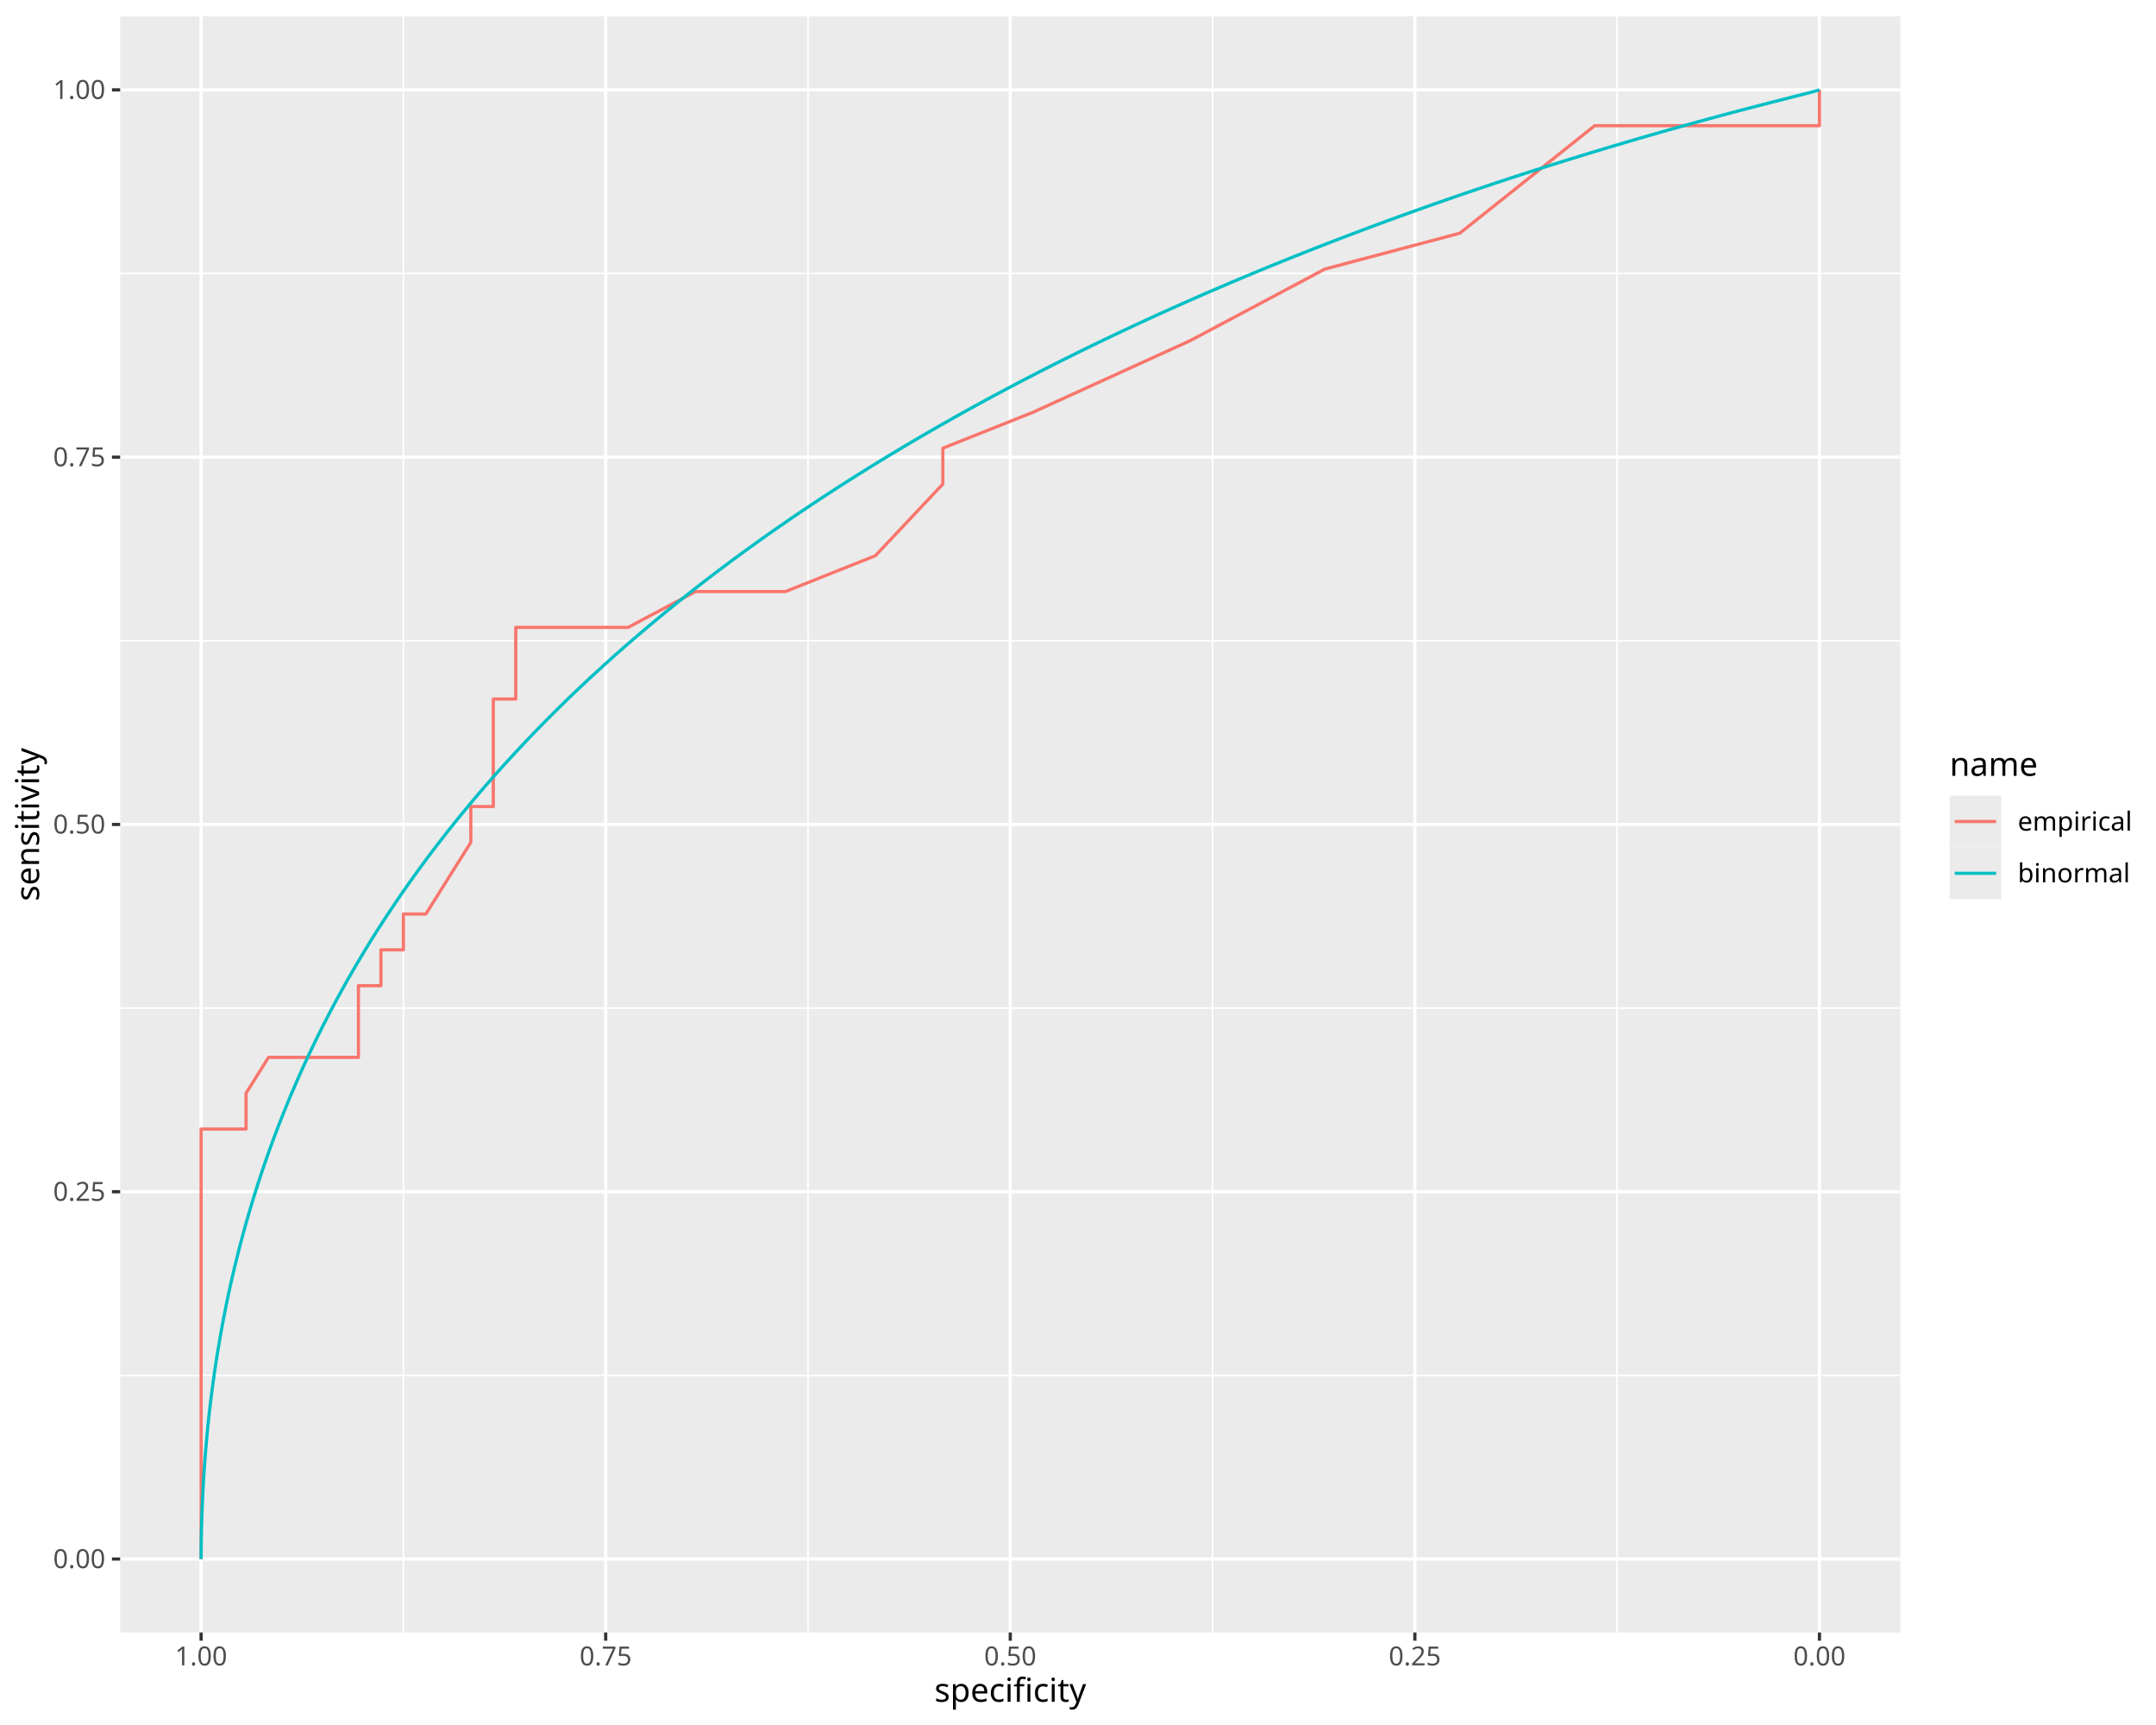
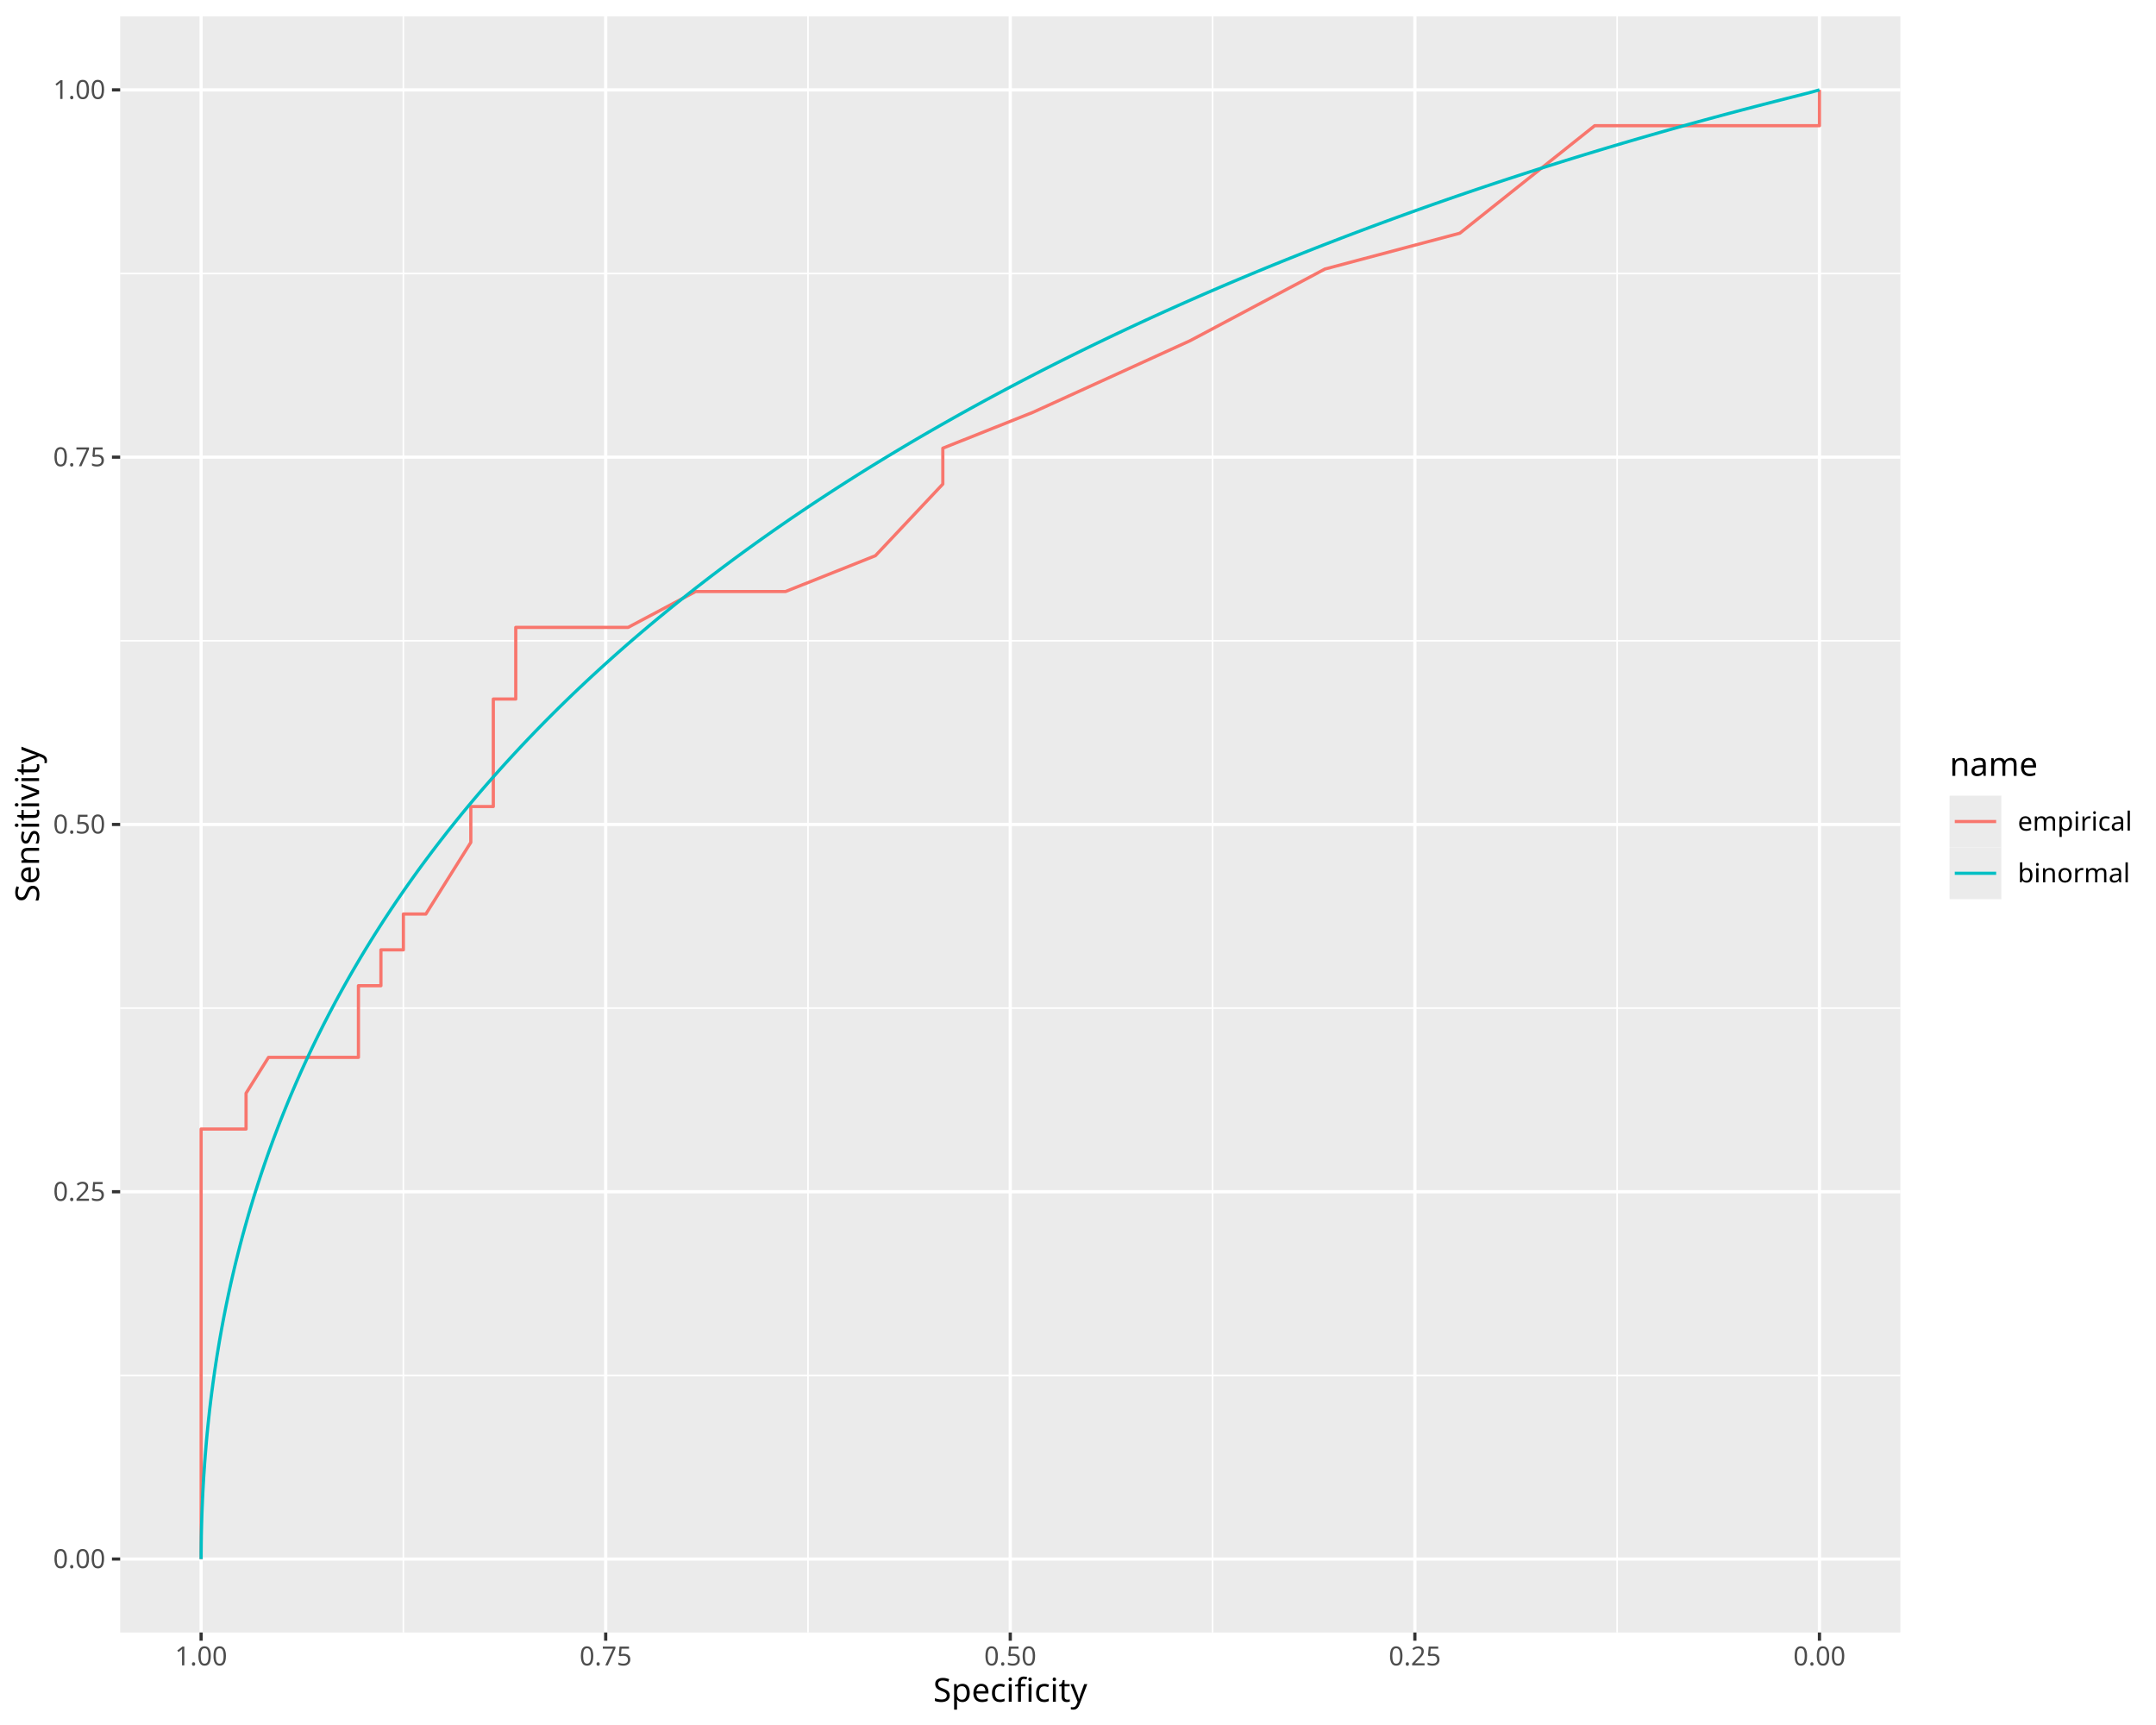
<svg xmlns="http://www.w3.org/2000/svg" class="svglite" data-engine-version="2.0" width="720.00pt" height="576.00pt" viewBox="0 0 720.00 576.00">
  <defs>
    <style type="text/css">
    .svglite line, .svglite polyline, .svglite polygon, .svglite path, .svglite rect, .svglite circle {
      fill: none;
      stroke: #000000;
      stroke-linecap: round;
      stroke-linejoin: round;
      stroke-miterlimit: 10.00;
    }
  </style>
  </defs>
  <rect width="100%" height="100%" style="stroke: none; fill: #FFFFFF;" />
  <defs>
    <clipPath id="cpMC4wMHw3MjAuMDB8MC4wMHw1NzYuMDA=">
      <rect x="0.00" y="0.00" width="720.00" height="576.00" />
    </clipPath>
  </defs>
  <g clip-path="url(#cpMC4wMHw3MjAuMDB8MC4wMHw1NzYuMDA=)">
    <rect x="0.00" y="0.00" width="720.00" height="576.00" style="stroke-width: 1.07; stroke: #FFFFFF; fill: #FFFFFF;" />
  </g>
  <defs>
    <clipPath id="cpNDAuMTN8NjM0LjYzfDUuNDh8NTQ1LjEx">
      <rect x="40.13" y="5.48" width="594.50" height="539.63" />
    </clipPath>
  </defs>
  <g clip-path="url(#cpNDAuMTN8NjM0LjYzfDUuNDh8NTQ1LjEx)">
    <rect x="40.13" y="5.48" width="594.50" height="539.63" style="stroke-width: 1.07; stroke: none; fill: #EBEBEB;" />
    <polyline points="40.13,459.26 634.63,459.26 " style="stroke-width: 0.53; stroke: #FFFFFF; stroke-linecap: butt;" />
    <polyline points="40.13,336.62 634.63,336.62 " style="stroke-width: 0.53; stroke: #FFFFFF; stroke-linecap: butt;" />
    <polyline points="40.13,213.97 634.63,213.97 " style="stroke-width: 0.53; stroke: #FFFFFF; stroke-linecap: butt;" />
    <polyline points="40.13,91.33 634.63,91.33 " style="stroke-width: 0.53; stroke: #FFFFFF; stroke-linecap: butt;" />
    <polyline points="540.05,545.11 540.05,5.48 " style="stroke-width: 0.53; stroke: #FFFFFF; stroke-linecap: butt;" />
    <polyline points="404.94,545.11 404.94,5.48 " style="stroke-width: 0.53; stroke: #FFFFFF; stroke-linecap: butt;" />
    <polyline points="269.83,545.11 269.83,5.48 " style="stroke-width: 0.53; stroke: #FFFFFF; stroke-linecap: butt;" />
    <polyline points="134.71,545.11 134.71,5.48 " style="stroke-width: 0.53; stroke: #FFFFFF; stroke-linecap: butt;" />
    <polyline points="40.13,520.58 634.63,520.58 " style="stroke-width: 1.07; stroke: #FFFFFF; stroke-linecap: butt;" />
    <polyline points="40.13,397.94 634.63,397.94 " style="stroke-width: 1.07; stroke: #FFFFFF; stroke-linecap: butt;" />
    <polyline points="40.13,275.30 634.63,275.30 " style="stroke-width: 1.07; stroke: #FFFFFF; stroke-linecap: butt;" />
    <polyline points="40.13,152.65 634.63,152.65 " style="stroke-width: 1.07; stroke: #FFFFFF; stroke-linecap: butt;" />
    <polyline points="40.13,30.01 634.63,30.01 " style="stroke-width: 1.07; stroke: #FFFFFF; stroke-linecap: butt;" />
    <polyline points="607.61,545.11 607.61,5.48 " style="stroke-width: 1.07; stroke: #FFFFFF; stroke-linecap: butt;" />
    <polyline points="472.50,545.11 472.50,5.48 " style="stroke-width: 1.07; stroke: #FFFFFF; stroke-linecap: butt;" />
    <polyline points="337.38,545.11 337.38,5.48 " style="stroke-width: 1.07; stroke: #FFFFFF; stroke-linecap: butt;" />
    <polyline points="202.27,545.11 202.27,5.48 " style="stroke-width: 1.07; stroke: #FFFFFF; stroke-linecap: butt;" />
    <polyline points="67.16,545.11 67.16,5.48 " style="stroke-width: 1.07; stroke: #FFFFFF; stroke-linecap: butt;" />
    <polyline points="67.16,520.58 67.16,508.62 67.16,496.65 67.16,484.69 67.16,472.72 67.16,460.76 67.16,448.79 67.16,424.86 67.16,412.90 67.16,400.93 67.16,388.97 67.16,377.00 82.17,377.00 82.17,365.04 89.67,353.07 104.69,353.07 112.19,353.07 119.70,353.07 119.70,329.14 127.21,329.14 127.21,317.17 134.71,317.17 134.71,305.21 142.22,305.21 149.72,293.24 157.23,281.28 157.23,269.31 164.74,269.31 164.74,257.35 164.74,245.38 164.74,233.42 172.24,233.42 172.24,221.45 172.24,209.49 187.26,209.49 194.76,209.49 209.77,209.49 232.29,197.52 262.32,197.52 292.34,185.56 314.86,161.63 314.86,149.66 344.89,137.70 397.43,113.77 442.47,89.83 487.51,77.87 532.55,41.97 547.56,41.97 570.08,41.97 607.61,41.97 607.61,30.01 " style="stroke-width: 1.07; stroke: #F8766D; stroke-linecap: butt;" />
    <polyline points="67.16,520.58 67.16,520.58 67.16,519.62 67.16,518.66 67.17,517.70 67.18,516.74 67.19,515.78 67.20,514.82 67.22,513.86 67.23,512.90 67.25,511.94 67.27,510.98 67.30,510.02 67.32,509.06 67.35,508.10 67.38,507.14 67.41,506.18 67.44,505.22 67.48,504.26 67.52,503.30 67.56,502.34 67.60,501.38 67.64,500.42 67.69,499.46 67.73,498.50 67.78,497.54 67.84,496.58 67.89,495.62 67.95,494.66 68.00,493.70 68.06,492.74 68.13,491.78 68.19,490.82 68.26,489.86 68.32,488.90 68.39,487.94 68.47,486.98 68.54,486.02 68.62,485.06 68.70,484.10 68.78,483.14 68.86,482.18 68.94,481.22 69.03,480.26 69.12,479.30 69.21,478.34 69.31,477.38 69.40,476.42 69.50,475.46 69.60,474.50 69.70,473.54 69.81,472.58 69.91,471.62 70.02,470.66 70.13,469.70 70.25,468.74 70.36,467.78 70.48,466.82 70.60,465.86 70.72,464.90 70.85,463.94 70.98,462.98 71.10,462.02 71.24,461.06 71.37,460.10 71.51,459.14 71.64,458.18 71.78,457.22 71.93,456.26 72.07,455.30 72.22,454.34 72.37,453.38 72.52,452.42 72.68,451.46 72.84,450.50 73.00,449.54 73.16,448.58 73.32,447.62 73.49,446.66 73.66,445.70 73.83,444.74 74.00,443.78 74.18,442.82 74.36,441.86 74.54,440.90 74.72,439.94 74.91,438.98 75.10,438.02 75.29,437.06 75.48,436.10 75.68,435.14 75.88,434.18 76.08,433.22 76.28,432.26 76.49,431.30 76.70,430.34 76.91,429.38 77.12,428.42 77.34,427.46 77.56,426.50 77.78,425.54 78.01,424.58 78.23,423.62 78.46,422.66 78.69,421.70 78.93,420.74 79.17,419.78 79.41,418.82 79.65,417.86 79.90,416.90 80.14,415.94 80.39,414.98 80.65,414.02 80.90,413.06 81.16,412.10 81.43,411.14 81.69,410.18 81.96,409.22 82.23,408.26 82.50,407.30 82.78,406.34 83.05,405.38 83.34,404.42 83.62,403.46 83.91,402.50 84.20,401.54 84.49,400.58 84.78,399.62 85.08,398.66 85.38,397.70 85.69,396.74 85.99,395.78 86.30,394.82 86.62,393.86 86.93,392.90 87.25,391.94 87.57,390.98 87.90,390.02 88.22,389.06 88.55,388.10 88.89,387.14 89.22,386.18 89.56,385.22 89.90,384.26 90.25,383.30 90.60,382.34 90.95,381.38 91.30,380.42 91.66,379.46 92.02,378.50 92.39,377.54 92.75,376.58 93.12,375.62 93.49,374.66 93.87,373.70 94.25,372.74 94.63,371.78 95.02,370.82 95.41,369.86 95.80,368.90 96.19,367.94 96.59,366.98 96.99,366.02 97.40,365.06 97.81,364.10 98.22,363.14 98.63,362.18 99.05,361.22 99.47,360.26 99.90,359.30 100.32,358.34 100.75,357.38 101.19,356.42 101.63,355.46 102.07,354.50 102.51,353.54 102.96,352.58 103.41,351.62 103.87,350.66 104.32,349.70 104.79,348.74 105.25,347.78 105.72,346.82 106.19,345.86 106.67,344.90 107.15,343.94 107.63,342.98 108.11,342.02 108.60,341.06 109.10,340.10 109.59,339.14 110.09,338.18 110.60,337.22 111.11,336.26 111.62,335.30 112.13,334.34 112.65,333.38 113.17,332.42 113.70,331.46 114.23,330.50 114.76,329.54 115.30,328.58 115.84,327.62 116.38,326.66 116.93,325.70 117.48,324.74 118.04,323.78 118.60,322.82 119.16,321.86 119.73,320.90 120.30,319.94 120.87,318.98 121.45,318.02 122.03,317.06 122.62,316.10 123.21,315.14 123.80,314.18 124.40,313.22 125.00,312.26 125.61,311.30 126.22,310.34 126.83,309.38 127.45,308.42 128.07,307.46 128.70,306.50 129.33,305.54 129.97,304.58 130.60,303.62 131.25,302.66 131.89,301.70 132.54,300.74 133.20,299.78 133.86,298.82 134.52,297.86 135.19,296.90 135.86,295.94 136.54,294.98 137.22,294.02 137.90,293.06 138.59,292.10 139.28,291.14 139.98,290.18 140.68,289.22 141.39,288.26 142.10,287.30 142.82,286.34 143.54,285.38 144.26,284.42 144.99,283.46 145.72,282.50 146.46,281.54 147.20,280.58 147.95,279.62 148.70,278.66 149.45,277.70 150.21,276.74 150.98,275.78 151.75,274.82 152.52,273.86 153.30,272.90 154.08,271.94 154.87,270.98 155.67,270.02 156.46,269.06 157.27,268.10 158.07,267.14 158.88,266.18 159.70,265.22 160.52,264.26 161.35,263.30 162.18,262.34 163.02,261.38 163.86,260.42 164.70,259.46 165.56,258.50 166.41,257.54 167.27,256.58 168.14,255.62 169.01,254.66 169.89,253.70 170.77,252.74 171.65,251.78 172.55,250.82 173.44,249.86 174.34,248.90 175.25,247.94 176.16,246.98 177.08,246.02 178.00,245.06 178.93,244.09 179.87,243.13 180.81,242.17 181.75,241.21 182.70,240.25 183.66,239.29 184.62,238.33 185.58,237.37 186.55,236.41 187.53,235.45 188.51,234.49 189.50,233.53 190.50,232.57 191.49,231.61 192.50,230.65 193.51,229.69 194.53,228.73 195.55,227.77 196.58,226.81 197.61,225.85 198.65,224.89 199.70,223.93 200.75,222.97 201.81,222.01 202.87,221.05 203.94,220.09 205.01,219.13 206.09,218.17 207.18,217.21 208.27,216.25 209.37,215.29 210.48,214.33 211.59,213.37 212.71,212.41 213.83,211.45 214.96,210.49 216.10,209.53 217.24,208.57 218.39,207.61 219.55,206.65 220.71,205.69 221.88,204.73 223.05,203.77 224.24,202.81 225.42,201.85 226.62,200.89 227.82,199.93 229.03,198.97 230.24,198.01 231.46,197.05 232.69,196.09 233.93,195.13 235.17,194.17 236.42,193.21 237.67,192.25 238.94,191.29 240.21,190.33 241.48,189.37 242.77,188.41 244.06,187.45 245.35,186.49 246.66,185.53 247.97,184.57 249.29,183.61 250.62,182.65 251.95,181.69 253.29,180.73 254.64,179.77 256.00,178.81 257.36,177.85 258.73,176.89 260.11,175.93 261.50,174.97 262.89,174.01 264.29,173.05 265.70,172.09 267.12,171.13 268.55,170.17 269.98,169.21 271.42,168.25 272.87,167.29 274.33,166.33 275.79,165.37 277.27,164.41 278.75,163.45 280.24,162.49 281.74,161.53 283.24,160.57 284.76,159.61 286.28,158.65 287.81,157.69 289.35,156.73 290.90,155.77 292.46,154.81 294.03,153.85 295.60,152.89 297.18,151.93 298.78,150.97 300.38,150.01 301.99,149.05 303.61,148.09 305.24,147.13 306.88,146.17 308.53,145.21 310.18,144.25 311.85,143.29 313.52,142.33 315.21,141.37 316.91,140.41 318.61,139.45 320.32,138.49 322.05,137.53 323.78,136.57 325.53,135.61 327.28,134.65 329.04,133.69 330.82,132.73 332.60,131.77 334.40,130.81 336.20,129.85 338.02,128.89 339.84,127.93 341.68,126.97 343.53,126.01 345.39,125.05 347.25,124.09 349.13,123.13 351.03,122.17 352.93,121.21 354.84,120.25 356.77,119.29 358.70,118.33 360.65,117.37 362.61,116.41 364.58,115.45 366.56,114.49 368.56,113.53 370.57,112.57 372.58,111.61 374.62,110.65 376.66,109.69 378.71,108.73 380.78,107.77 382.86,106.81 384.96,105.85 387.06,104.89 389.18,103.93 391.32,102.97 393.46,102.01 395.62,101.05 397.80,100.09 399.98,99.13 402.18,98.17 404.40,97.21 406.63,96.25 408.87,95.29 411.13,94.33 413.40,93.37 415.69,92.41 417.99,91.45 420.30,90.49 422.63,89.53 424.98,88.57 427.34,87.61 429.72,86.65 432.12,85.69 434.53,84.73 436.95,83.77 439.39,82.81 441.85,81.85 444.33,80.89 446.82,79.93 449.33,78.97 451.86,78.01 454.41,77.05 456.97,76.09 459.55,75.13 462.15,74.17 464.77,73.21 467.41,72.25 470.06,71.29 472.74,70.33 475.44,69.37 478.15,68.41 480.89,67.45 483.65,66.49 486.42,65.53 489.22,64.57 492.04,63.61 494.89,62.65 497.75,61.69 500.64,60.73 503.55,59.77 506.49,58.81 509.44,57.85 512.43,56.89 515.44,55.93 518.47,54.97 521.53,54.01 524.61,53.05 527.73,52.09 530.87,51.13 534.04,50.17 537.23,49.21 540.46,48.25 543.71,47.29 547.00,46.33 550.32,45.37 553.67,44.41 557.05,43.45 560.47,42.49 563.92,41.53 567.41,40.57 570.93,39.61 574.49,38.65 578.09,37.69 581.72,36.73 585.39,35.77 589.10,34.81 592.84,33.85 596.61,32.89 600.40,31.93 604.16,30.97 607.61,30.01 607.61,30.01 " style="stroke-width: 1.07; stroke: #00BFC4; stroke-linecap: butt;" />
  </g>
  <g clip-path="url(#cpMC4wMHw3MjAuMDB8MC4wMHw1NzYuMDA=)">
    <text x="35.20" y="523.61" text-anchor="end" style="font-size: 8.80px; fill: #4D4D4D; font-family: sans;" textLength="17.13px" lengthAdjust="spacingAndGlyphs">0.00</text>
    <text x="35.20" y="400.97" text-anchor="end" style="font-size: 8.80px; fill: #4D4D4D; font-family: sans;" textLength="17.13px" lengthAdjust="spacingAndGlyphs">0.25</text>
    <text x="35.20" y="278.32" text-anchor="end" style="font-size: 8.80px; fill: #4D4D4D; font-family: sans;" textLength="17.13px" lengthAdjust="spacingAndGlyphs">0.50</text>
    <text x="35.20" y="155.68" text-anchor="end" style="font-size: 8.80px; fill: #4D4D4D; font-family: sans;" textLength="17.13px" lengthAdjust="spacingAndGlyphs">0.75</text>
    <text x="35.20" y="33.04" text-anchor="end" style="font-size: 8.80px; fill: #4D4D4D; font-family: sans;" textLength="17.13px" lengthAdjust="spacingAndGlyphs">1.00</text>
    <polyline points="37.39,520.58 40.13,520.58 " style="stroke-width: 1.07; stroke: #333333; stroke-linecap: butt;" />
    <polyline points="37.39,397.94 40.13,397.94 " style="stroke-width: 1.07; stroke: #333333; stroke-linecap: butt;" />
    <polyline points="37.39,275.30 40.13,275.30 " style="stroke-width: 1.07; stroke: #333333; stroke-linecap: butt;" />
    <polyline points="37.39,152.65 40.13,152.65 " style="stroke-width: 1.07; stroke: #333333; stroke-linecap: butt;" />
    <polyline points="37.39,30.01 40.13,30.01 " style="stroke-width: 1.07; stroke: #333333; stroke-linecap: butt;" />
    <polyline points="607.61,547.85 607.61,545.11 " style="stroke-width: 1.07; stroke: #333333; stroke-linecap: butt;" />
    <polyline points="472.50,547.85 472.50,545.11 " style="stroke-width: 1.07; stroke: #333333; stroke-linecap: butt;" />
    <polyline points="337.38,547.85 337.38,545.11 " style="stroke-width: 1.07; stroke: #333333; stroke-linecap: butt;" />
    <polyline points="202.27,547.85 202.27,545.11 " style="stroke-width: 1.07; stroke: #333333; stroke-linecap: butt;" />
    <polyline points="67.16,547.85 67.16,545.11 " style="stroke-width: 1.07; stroke: #333333; stroke-linecap: butt;" />
    <text x="607.61" y="556.10" text-anchor="middle" style="font-size: 8.80px; fill: #4D4D4D; font-family: sans;" textLength="17.13px" lengthAdjust="spacingAndGlyphs">0.00</text>
    <text x="472.50" y="556.10" text-anchor="middle" style="font-size: 8.80px; fill: #4D4D4D; font-family: sans;" textLength="17.13px" lengthAdjust="spacingAndGlyphs">0.25</text>
    <text x="337.38" y="556.10" text-anchor="middle" style="font-size: 8.80px; fill: #4D4D4D; font-family: sans;" textLength="17.13px" lengthAdjust="spacingAndGlyphs">0.50</text>
    <text x="202.27" y="556.10" text-anchor="middle" style="font-size: 8.80px; fill: #4D4D4D; font-family: sans;" textLength="17.13px" lengthAdjust="spacingAndGlyphs">0.75</text>
    <text x="67.16" y="556.10" text-anchor="middle" style="font-size: 8.80px; fill: #4D4D4D; font-family: sans;" textLength="17.13px" lengthAdjust="spacingAndGlyphs">1.00</text>
-     <text x="337.38" y="568.24" text-anchor="middle" style="font-size: 11.00px; font-family: sans;" textLength="47.69px" lengthAdjust="spacingAndGlyphs">specificity</text>
-     <text transform="translate(13.05,275.30) rotate(-90)" text-anchor="middle" style="font-size: 11.00px; font-family: sans;" textLength="47.69px" lengthAdjust="spacingAndGlyphs">sensitivity</text>
+     <text x="337.38" y="568.24" text-anchor="middle" style="font-size: 11.00px; font-family: sans;" textLength="49.53px" lengthAdjust="spacingAndGlyphs">Specificity</text>
+     <text transform="translate(13.05,275.30) rotate(-90)" text-anchor="middle" style="font-size: 11.00px; font-family: sans;" textLength="49.53px" lengthAdjust="spacingAndGlyphs">Sensitivity</text>
    <rect x="645.59" y="244.87" width="68.93" height="60.85" style="stroke-width: 1.07; stroke: none; fill: #FFFFFF;" />
    <text x="651.07" y="259.06" style="font-size: 11.00px; font-family: sans;" textLength="27.52px" lengthAdjust="spacingAndGlyphs">name</text>
    <rect x="651.07" y="265.68" width="17.28" height="17.28" style="stroke-width: 1.07; stroke: none; fill: #EBEBEB;" />
    <line x1="652.80" y1="274.32" x2="666.62" y2="274.32" style="stroke-width: 1.07; stroke: #F8766D; stroke-linecap: butt;" />
    <rect x="651.07" y="282.96" width="17.28" height="17.28" style="stroke-width: 1.07; stroke: none; fill: #EBEBEB;" />
    <line x1="652.80" y1="291.60" x2="666.62" y2="291.60" style="stroke-width: 1.07; stroke: #00BFC4; stroke-linecap: butt;" />
    <text x="673.83" y="277.35" style="font-size: 8.80px; font-family: sans;" textLength="35.21px" lengthAdjust="spacingAndGlyphs">empirical</text>
    <text x="673.83" y="294.63" style="font-size: 8.80px; font-family: sans;" textLength="33.75px" lengthAdjust="spacingAndGlyphs">binormal</text>
  </g>
</svg>
